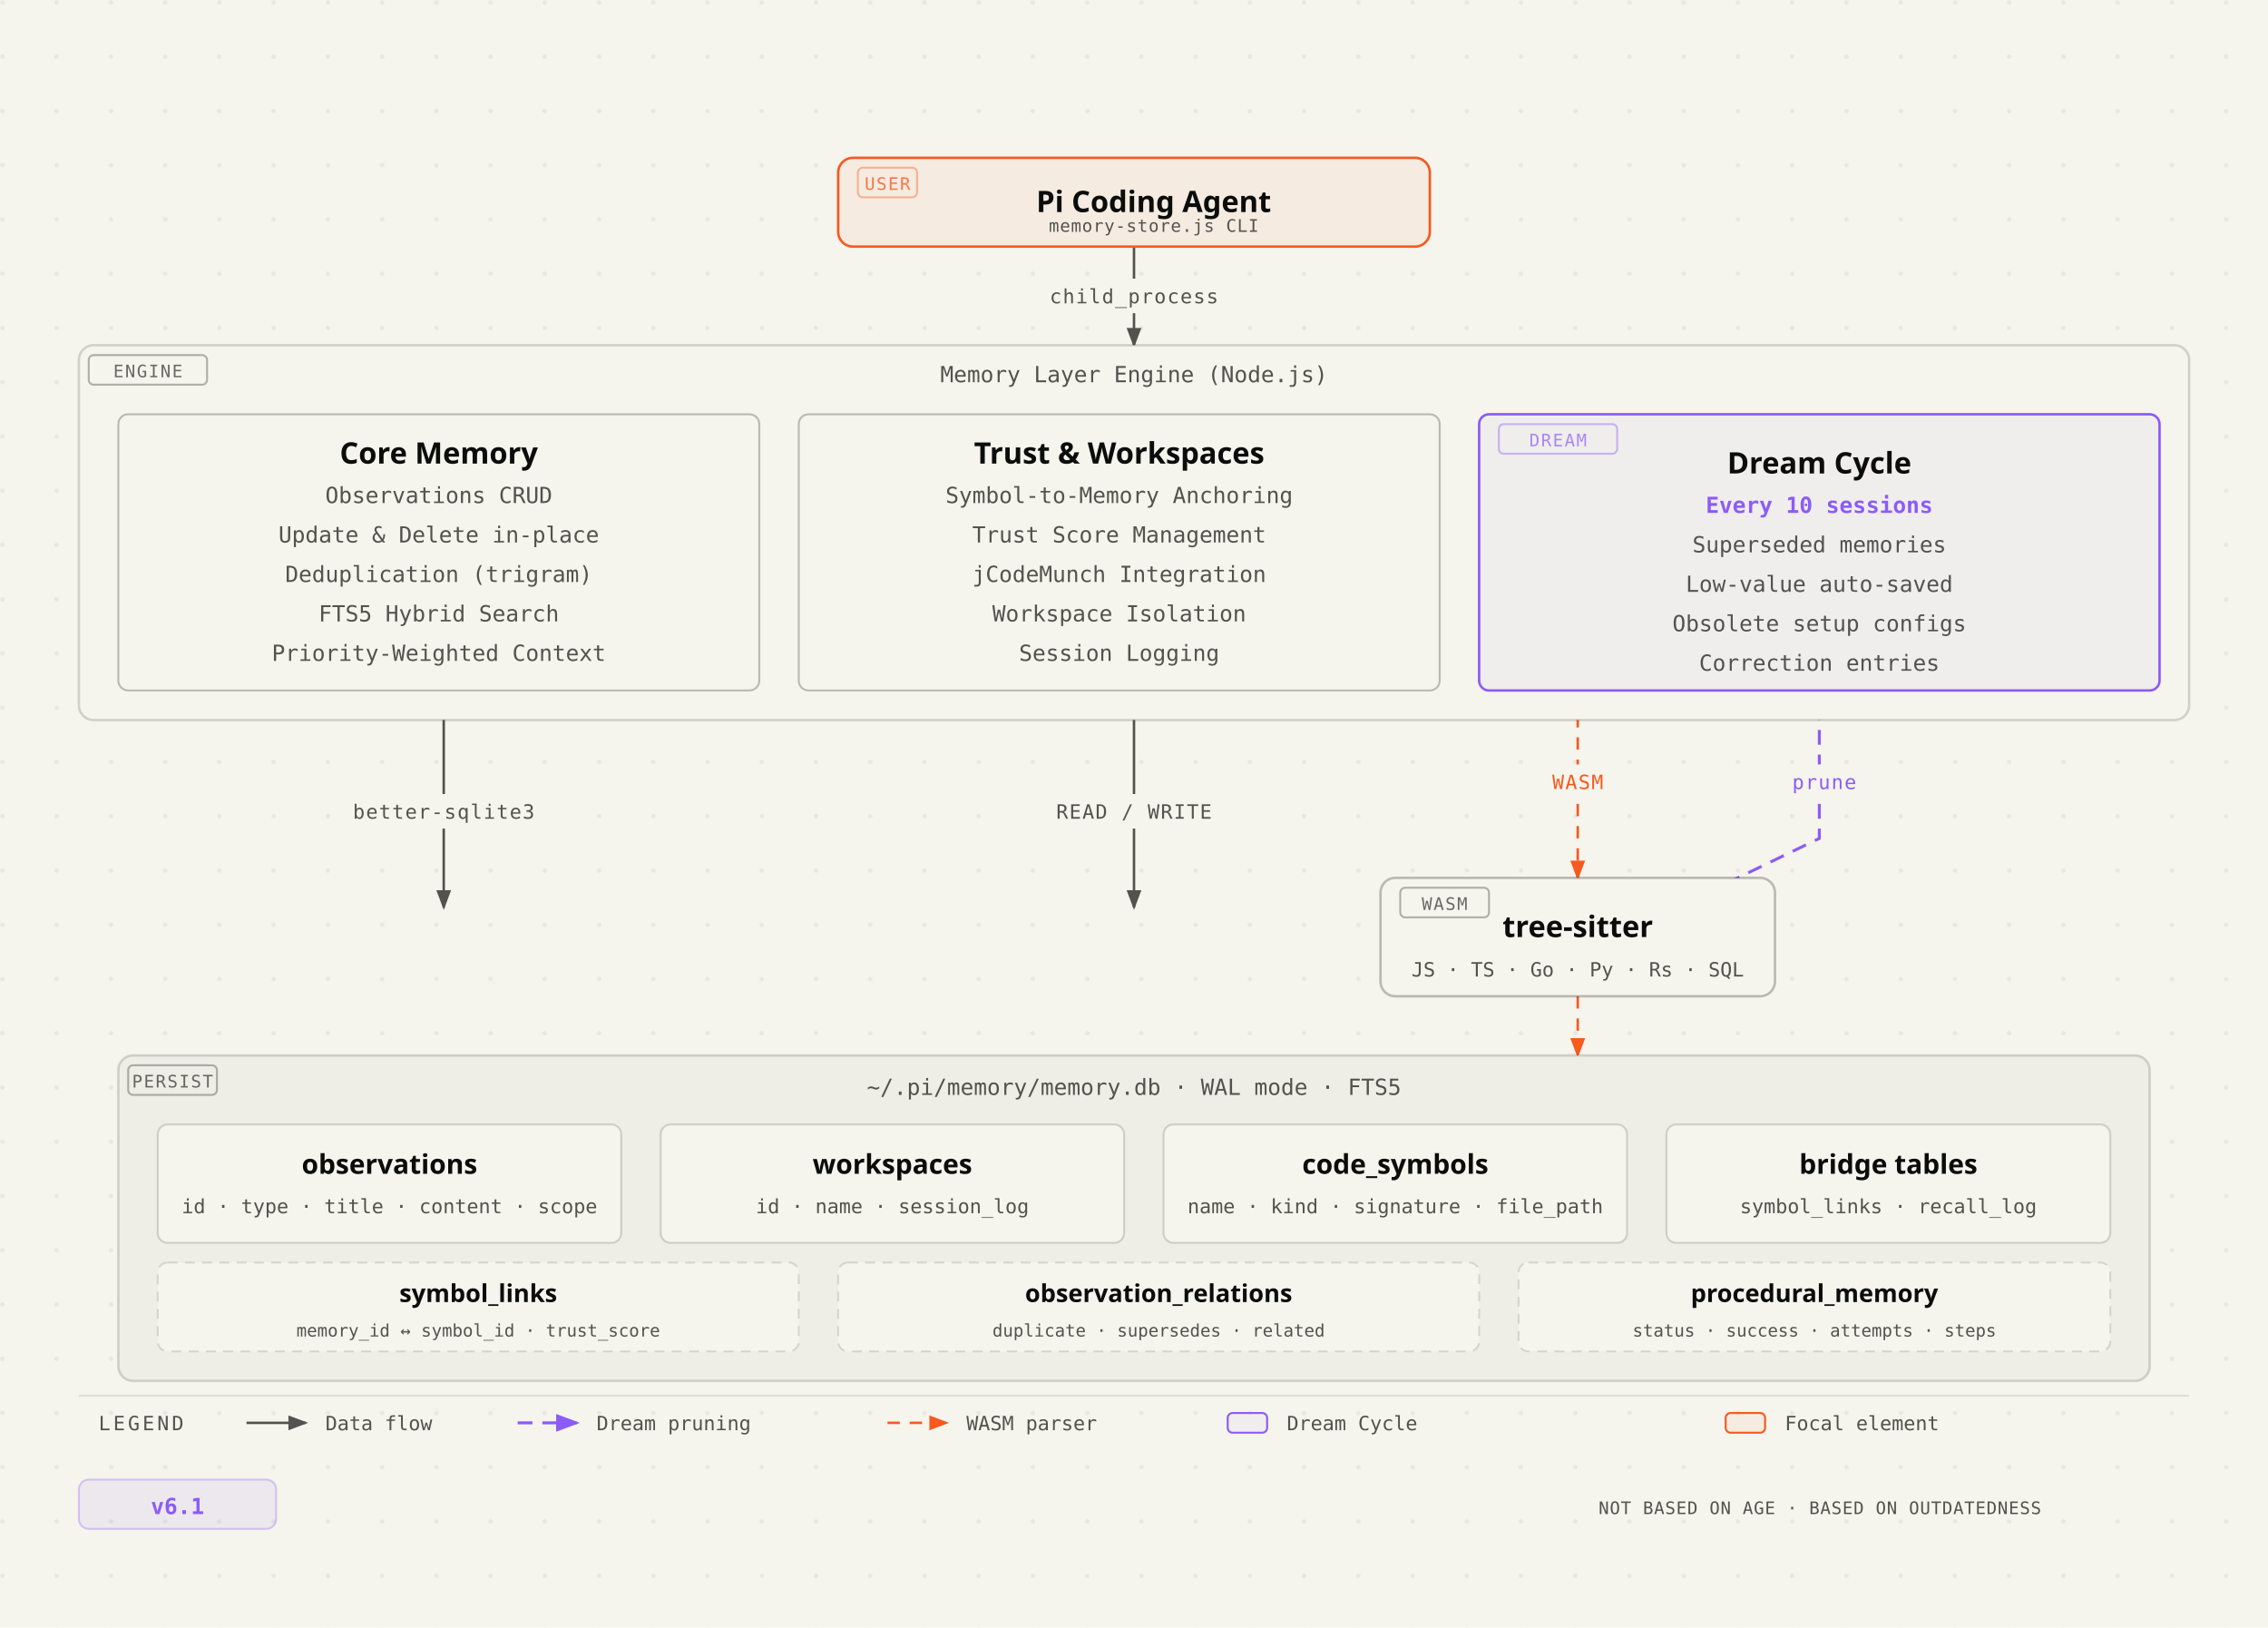
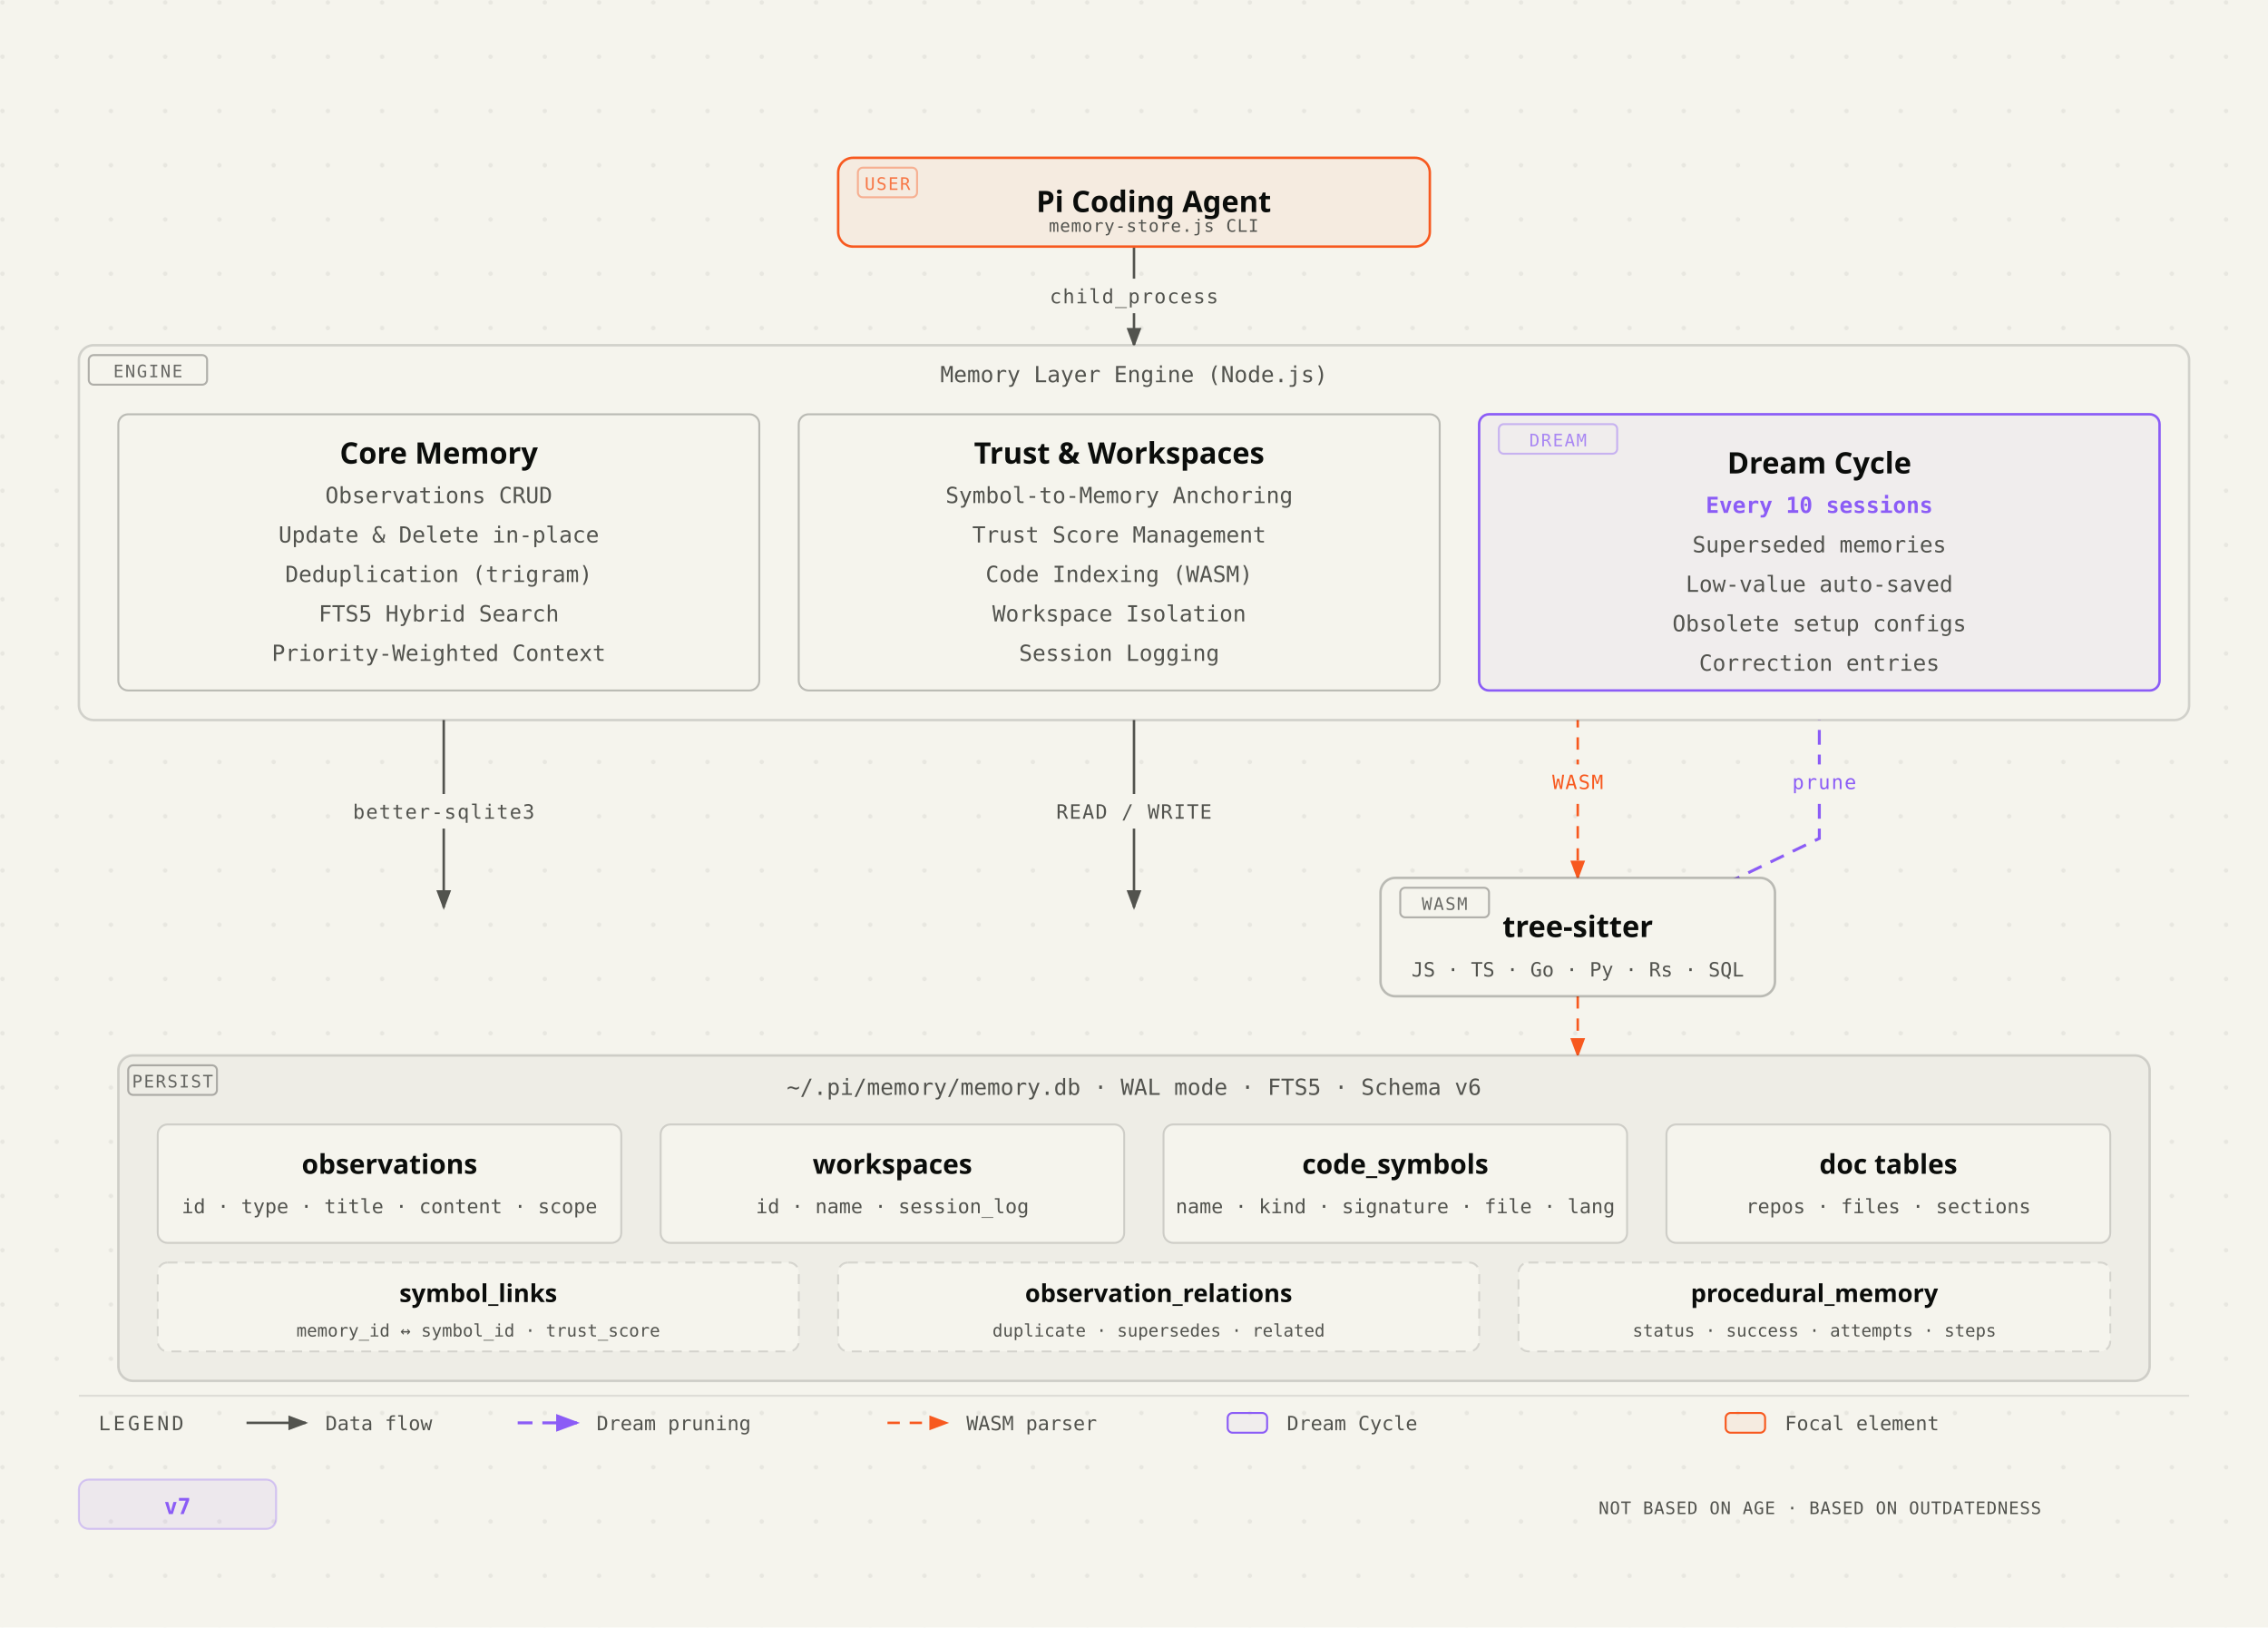
<svg xmlns="http://www.w3.org/2000/svg" viewBox="0 0 920 660" width="920" height="660">
  <defs>
    <pattern id="dots" width="22" height="22" patternUnits="userSpaceOnUse">
      <circle cx="1" cy="1" r="0.9" fill="rgba(11,13,11,0.10)" />
    </pattern>
    <marker id="arrow" markerWidth="8" markerHeight="6" refX="7" refY="3" orient="auto">
      <polygon points="0 0, 8 3, 0 6" fill="#52534e" />
    </marker>
    <marker id="arrow-accent" markerWidth="8" markerHeight="6" refX="7" refY="3" orient="auto">
      <polygon points="0 0, 8 3, 0 6" fill="#f7591f" />
    </marker>
    <marker id="arrow-dream" markerWidth="8" markerHeight="6" refX="7" refY="3" orient="auto">
      <polygon points="0 0, 8 3, 0 6" fill="#8b5cf6" />
    </marker>
    <marker id="arrow-link" markerWidth="8" markerHeight="6" refX="7" refY="3" orient="auto">
      <polygon points="0 0, 8 3, 0 6" fill="#1a70c7" />
    </marker>
  </defs>
  <rect width="920" height="660" fill="#f5f4ed" />
  <rect width="920" height="660" fill="url(#dots)" opacity="0.6" />
  <line x1="460" y1="100" x2="460" y2="140" stroke="#52534e" stroke-width="1" marker-end="url(#arrow)" />
  <rect x="408" y="113" width="104" height="14" rx="2" fill="#f5f4ed" />
  <text x="460" y="123" fill="#52534e" font-size="8" font-family="'Geist Mono', monospace" text-anchor="middle" letter-spacing="0.06em">child_process</text>
  <line x1="180" y1="290" x2="180" y2="368" stroke="#52534e" stroke-width="1" marker-end="url(#arrow)" />
  <rect x="136" y="322" width="88" height="14" rx="2" fill="#f5f4ed" />
  <text x="180" y="332" fill="#52534e" font-size="8" font-family="'Geist Mono', monospace" text-anchor="middle" letter-spacing="0.06em">better-sqlite3</text>
  <line x1="460" y1="290" x2="460" y2="368" stroke="#52534e" stroke-width="1" marker-end="url(#arrow)" />
  <rect x="408" y="322" width="104" height="14" rx="2" fill="#f5f4ed" />
  <text x="460" y="332" fill="#52534e" font-size="8" font-family="'Geist Mono', monospace" text-anchor="middle" letter-spacing="0.06em">READ / WRITE</text>
  <path d="M 738 276 L 738 340 L 680 368" stroke="#8b5cf6" stroke-width="1.2" fill="none" stroke-dasharray="6,4" marker-end="url(#arrow-dream)" />
  <rect x="710" y="310" width="60" height="14" rx="2" fill="#f5f4ed" />
  <text x="740" y="320" fill="#8b5cf6" font-size="8" font-family="'Geist Mono', monospace" text-anchor="middle" letter-spacing="0.06em">prune</text>
  <path d="M 640 290 L 640 356" stroke="#f7591f" stroke-width="1" fill="none" stroke-dasharray="5,4" marker-end="url(#arrow-accent)" />
  <rect x="596" y="310" width="88" height="14" rx="2" fill="#f5f4ed" />
  <text x="640" y="320" fill="#f7591f" font-size="8" font-family="'Geist Mono', monospace" text-anchor="middle" letter-spacing="0.06em">WASM</text>
  <line x1="640" y1="404" x2="640" y2="428" stroke="#f7591f" stroke-width="1" fill="none" stroke-dasharray="5,4" marker-end="url(#arrow-accent)" />
  <rect x="340" y="64" width="240" height="36" rx="6" fill="#f5f4ed" />
  <rect x="340" y="64" width="240" height="36" rx="6" fill="rgba(247,89,31,0.06)" stroke="#f7591f" stroke-width="1" />
  <rect x="348" y="68" width="24" height="12" rx="2" fill="transparent" stroke="rgba(247,89,31,0.40)" stroke-width="0.8" />
  <text x="360" y="77" fill="rgba(247,89,31,0.80)" font-size="7" font-family="'Geist Mono', monospace" text-anchor="middle" letter-spacing="0.08em">USER</text>
  <text x="468" y="86" fill="#0b0d0b" font-size="12" font-weight="600" font-family="'Geist', sans-serif" text-anchor="middle">Pi Coding Agent</text>
  <text x="468" y="94" fill="#52534e" font-size="7" font-family="'Geist Mono', monospace" text-anchor="middle" letter-spacing="0.04em">memory-store.js CLI</text>
  <rect x="32" y="140" width="856" height="152" rx="6" fill="#f5f4ed" />
  <rect x="32" y="140" width="856" height="152" rx="6" fill="none" stroke="rgba(11,13,11,0.15)" stroke-width="1" />
  <rect x="36" y="144" width="48" height="12" rx="2" fill="transparent" stroke="rgba(11,13,11,0.30)" stroke-width="0.8" />
  <text x="60" y="153" fill="rgba(11,13,11,0.60)" font-size="7" font-family="'Geist Mono', monospace" text-anchor="middle" letter-spacing="0.08em">ENGINE</text>
  <text x="460" y="155" fill="#52534e" font-size="9" font-family="'Geist Mono', monospace" text-anchor="middle">Memory Layer Engine (Node.js)</text>
  <rect x="48" y="168" width="260" height="112" rx="4" fill="#f5f4ed" />
  <rect x="48" y="168" width="260" height="112" rx="4" fill="none" stroke="rgba(11,13,11,0.25)" stroke-width="0.8" />
  <text x="178" y="188" fill="#0b0d0b" font-size="12" font-weight="600" font-family="'Geist', sans-serif" text-anchor="middle">Core Memory</text>
  <text x="178" y="204" fill="#52534e" font-size="9" font-family="'Geist Mono', monospace" text-anchor="middle">Observations CRUD</text>
  <text x="178" y="220" fill="#52534e" font-size="9" font-family="'Geist Mono', monospace" text-anchor="middle">Update &amp; Delete in-place</text>
  <text x="178" y="236" fill="#52534e" font-size="9" font-family="'Geist Mono', monospace" text-anchor="middle">Deduplication (trigram)</text>
  <text x="178" y="252" fill="#52534e" font-size="9" font-family="'Geist Mono', monospace" text-anchor="middle">FTS5 Hybrid Search</text>
  <text x="178" y="268" fill="#52534e" font-size="9" font-family="'Geist Mono', monospace" text-anchor="middle">Priority-Weighted Context</text>
  <rect x="324" y="168" width="260" height="112" rx="4" fill="#f5f4ed" />
  <rect x="324" y="168" width="260" height="112" rx="4" fill="none" stroke="rgba(11,13,11,0.25)" stroke-width="0.8" />
  <text x="454" y="188" fill="#0b0d0b" font-size="12" font-weight="600" font-family="'Geist', sans-serif" text-anchor="middle">Trust &amp; Workspaces</text>
  <text x="454" y="204" fill="#52534e" font-size="9" font-family="'Geist Mono', monospace" text-anchor="middle">Symbol-to-Memory Anchoring</text>
  <text x="454" y="220" fill="#52534e" font-size="9" font-family="'Geist Mono', monospace" text-anchor="middle">Trust Score Management</text>
-   <text x="454" y="236" fill="#52534e" font-size="9" font-family="'Geist Mono', monospace" text-anchor="middle">jCodeMunch Integration</text>
+   <text x="454" y="236" fill="#52534e" font-size="9" font-family="'Geist Mono', monospace" text-anchor="middle">Code Indexing (WASM)</text>
  <text x="454" y="252" fill="#52534e" font-size="9" font-family="'Geist Mono', monospace" text-anchor="middle">Workspace Isolation</text>
  <text x="454" y="268" fill="#52534e" font-size="9" font-family="'Geist Mono', monospace" text-anchor="middle">Session Logging</text>
  <rect x="600" y="168" width="276" height="112" rx="4" fill="#f5f4ed" />
  <rect x="600" y="168" width="276" height="112" rx="4" fill="rgba(139,92,246,0.04)" stroke="#8b5cf6" stroke-width="1" />
  <rect x="608" y="172" width="48" height="12" rx="2" fill="transparent" stroke="rgba(139,92,246,0.40)" stroke-width="0.8" />
  <text x="632" y="181" fill="rgba(139,92,246,0.70)" font-size="7" font-family="'Geist Mono', monospace" text-anchor="middle" letter-spacing="0.08em">DREAM</text>
  <text x="738" y="192" fill="#0b0d0b" font-size="12" font-weight="600" font-family="'Geist', sans-serif" text-anchor="middle">Dream Cycle</text>
  <text x="738" y="208" fill="#8b5cf6" font-size="9" font-family="'Geist Mono', monospace" font-weight="600" text-anchor="middle">Every 10 sessions</text>
  <text x="738" y="224" fill="#52534e" font-size="9" font-family="'Geist Mono', monospace" text-anchor="middle">Superseded memories</text>
  <text x="738" y="240" fill="#52534e" font-size="9" font-family="'Geist Mono', monospace" text-anchor="middle">Low-value auto-saved</text>
  <text x="738" y="256" fill="#52534e" font-size="9" font-family="'Geist Mono', monospace" text-anchor="middle">Obsolete setup configs</text>
  <text x="738" y="272" fill="#52534e" font-size="9" font-family="'Geist Mono', monospace" text-anchor="middle">Correction entries</text>
  <rect x="560" y="356" width="160" height="48" rx="6" fill="#f5f4ed" />
  <rect x="560" y="356" width="160" height="48" rx="6" fill="none" stroke="rgba(11,13,11,0.25)" stroke-width="1" />
  <rect x="568" y="360" width="36" height="12" rx="2" fill="transparent" stroke="rgba(11,13,11,0.30)" stroke-width="0.8" />
  <text x="586" y="369" fill="rgba(11,13,11,0.60)" font-size="7" font-family="'Geist Mono', monospace" text-anchor="middle" letter-spacing="0.08em">WASM</text>
  <text x="640" y="380" fill="#0b0d0b" font-size="12" font-weight="600" font-family="'Geist', sans-serif" text-anchor="middle">tree-sitter</text>
  <text x="640" y="396" fill="#52534e" font-size="8" font-family="'Geist Mono', monospace" text-anchor="middle">JS · TS · Go · Py · Rs · SQL</text>
  <rect x="48" y="428" width="824" height="132" rx="6" fill="#f5f4ed" />
  <rect x="48" y="428" width="824" height="132" rx="6" fill="rgba(11,13,11,0.03)" stroke="rgba(11,13,11,0.15)" stroke-width="1" />
  <rect x="52" y="432" width="36" height="12" rx="2" fill="transparent" stroke="rgba(11,13,11,0.30)" stroke-width="0.8" />
  <text x="70" y="441" fill="rgba(11,13,11,0.60)" font-size="7" font-family="'Geist Mono', monospace" text-anchor="middle" letter-spacing="0.08em">PERSIST</text>
-   <text x="460" y="444" fill="#52534e" font-size="9" font-family="'Geist Mono', monospace" text-anchor="middle">~/.pi/memory/memory.db · WAL mode · FTS5</text>
+   <text x="460" y="444" fill="#52534e" font-size="9" font-family="'Geist Mono', monospace" text-anchor="middle">~/.pi/memory/memory.db · WAL mode · FTS5 · Schema v6</text>
  <rect x="64" y="456" width="188" height="48" rx="4" fill="#f5f4ed" />
  <rect x="64" y="456" width="188" height="48" rx="4" fill="none" stroke="rgba(11,13,11,0.15)" stroke-width="0.8" />
  <text x="158" y="476" fill="#0b0d0b" font-size="11" font-weight="600" font-family="'Geist', sans-serif" text-anchor="middle">observations</text>
  <text x="158" y="492" fill="#52534e" font-size="8" font-family="'Geist Mono', monospace" text-anchor="middle">id · type · title · content · scope</text>
  <rect x="268" y="456" width="188" height="48" rx="4" fill="#f5f4ed" />
  <rect x="268" y="456" width="188" height="48" rx="4" fill="none" stroke="rgba(11,13,11,0.15)" stroke-width="0.8" />
  <text x="362" y="476" fill="#0b0d0b" font-size="11" font-weight="600" font-family="'Geist', sans-serif" text-anchor="middle">workspaces</text>
  <text x="362" y="492" fill="#52534e" font-size="8" font-family="'Geist Mono', monospace" text-anchor="middle">id · name · session_log</text>
  <rect x="472" y="456" width="188" height="48" rx="4" fill="#f5f4ed" />
  <rect x="472" y="456" width="188" height="48" rx="4" fill="none" stroke="rgba(11,13,11,0.15)" stroke-width="0.8" />
  <text x="566" y="476" fill="#0b0d0b" font-size="11" font-weight="600" font-family="'Geist', sans-serif" text-anchor="middle">code_symbols</text>
-   <text x="566" y="492" fill="#52534e" font-size="8" font-family="'Geist Mono', monospace" text-anchor="middle">name · kind · signature · file_path</text>
+   <text x="566" y="492" fill="#52534e" font-size="8" font-family="'Geist Mono', monospace" text-anchor="middle">name · kind · signature · file · lang</text>
  <rect x="676" y="456" width="180" height="48" rx="4" fill="#f5f4ed" />
  <rect x="676" y="456" width="180" height="48" rx="4" fill="none" stroke="rgba(11,13,11,0.15)" stroke-width="0.8" />
-   <text x="766" y="476" fill="#0b0d0b" font-size="11" font-weight="600" font-family="'Geist', sans-serif" text-anchor="middle">bridge tables</text>
-   <text x="766" y="492" fill="#52534e" font-size="8" font-family="'Geist Mono', monospace" text-anchor="middle">symbol_links · recall_log</text>
+   <text x="766" y="476" fill="#0b0d0b" font-size="11" font-weight="600" font-family="'Geist', sans-serif" text-anchor="middle">doc tables</text>
+   <text x="766" y="492" fill="#52534e" font-size="8" font-family="'Geist Mono', monospace" text-anchor="middle">repos · files · sections</text>
  <rect x="64" y="512" width="260" height="36" rx="4" fill="#f5f4ed" />
  <rect x="64" y="512" width="260" height="36" rx="4" fill="none" stroke="rgba(11,13,11,0.12)" stroke-width="0.8" stroke-dasharray="4,3" />
  <text x="194" y="528" fill="#0b0d0b" font-size="10" font-weight="600" font-family="'Geist', sans-serif" text-anchor="middle">symbol_links</text>
  <text x="194" y="542" fill="#52534e" font-size="7" font-family="'Geist Mono', monospace" text-anchor="middle">memory_id ↔ symbol_id · trust_score</text>
  <rect x="340" y="512" width="260" height="36" rx="4" fill="#f5f4ed" />
  <rect x="340" y="512" width="260" height="36" rx="4" fill="none" stroke="rgba(11,13,11,0.12)" stroke-width="0.8" stroke-dasharray="4,3" />
  <text x="470" y="528" fill="#0b0d0b" font-size="10" font-weight="600" font-family="'Geist', sans-serif" text-anchor="middle">observation_relations</text>
  <text x="470" y="542" fill="#52534e" font-size="7" font-family="'Geist Mono', monospace" text-anchor="middle">duplicate · supersedes · related</text>
  <rect x="616" y="512" width="240" height="36" rx="4" fill="#f5f4ed" />
  <rect x="616" y="512" width="240" height="36" rx="4" fill="none" stroke="rgba(11,13,11,0.12)" stroke-width="0.8" stroke-dasharray="4,3" />
  <text x="736" y="528" fill="#0b0d0b" font-size="10" font-weight="600" font-family="'Geist', sans-serif" text-anchor="middle">procedural_memory</text>
  <text x="736" y="542" fill="#52534e" font-size="7" font-family="'Geist Mono', monospace" text-anchor="middle">status · success · attempts · steps</text>
  <line x1="32" y1="566" x2="888" y2="566" stroke="rgba(11,13,11,0.10)" stroke-width="0.8" />
  <text x="40" y="580" fill="#52534e" font-size="8" font-family="'Geist Mono', monospace" letter-spacing="0.14em">LEGEND</text>
  <line x1="100" y1="577" x2="124" y2="577" stroke="#52534e" stroke-width="1" marker-end="url(#arrow)" />
  <text x="132" y="580" fill="#52534e" font-size="8" font-family="'Geist Mono', monospace">Data flow</text>
  <line x1="210" y1="577" x2="234" y2="577" stroke="#8b5cf6" stroke-width="1.2" stroke-dasharray="6,4" marker-end="url(#arrow-dream)" />
  <text x="242" y="580" fill="#52534e" font-size="8" font-family="'Geist Mono', monospace">Dream pruning</text>
  <line x1="360" y1="577" x2="384" y2="577" stroke="#f7591f" stroke-width="1" stroke-dasharray="5,4" marker-end="url(#arrow-accent)" />
  <text x="392" y="580" fill="#52534e" font-size="8" font-family="'Geist Mono', monospace">WASM parser</text>
  <rect x="498" y="573" width="16" height="8" rx="2" fill="rgba(139,92,246,0.04)" stroke="#8b5cf6" stroke-width="0.8" />
  <text x="522" y="580" fill="#52534e" font-size="8" font-family="'Geist Mono', monospace">Dream Cycle</text>
  <rect x="700" y="573" width="16" height="8" rx="2" fill="rgba(247,89,31,0.06)" stroke="#f7591f" stroke-width="0.8" />
  <text x="724" y="580" fill="#52534e" font-size="8" font-family="'Geist Mono', monospace">Focal element</text>
  <rect x="32" y="600" width="80" height="20" rx="4" fill="rgba(139,92,246,0.08)" stroke="rgba(139,92,246,0.30)" stroke-width="0.8" />
-   <text x="72" y="614" fill="#8b5cf6" font-size="9" font-weight="600" font-family="'Geist Mono', monospace" text-anchor="middle">v6.1</text>
+   <text x="72" y="614" fill="#8b5cf6" font-size="9" font-weight="600" font-family="'Geist Mono', monospace" text-anchor="middle">v7</text>
  <text x="828" y="614" fill="#52534e" font-size="7" font-family="'Geist Mono', monospace" text-anchor="end" letter-spacing="0.04em">NOT BASED ON AGE · BASED ON OUTDATEDNESS</text>
</svg>
